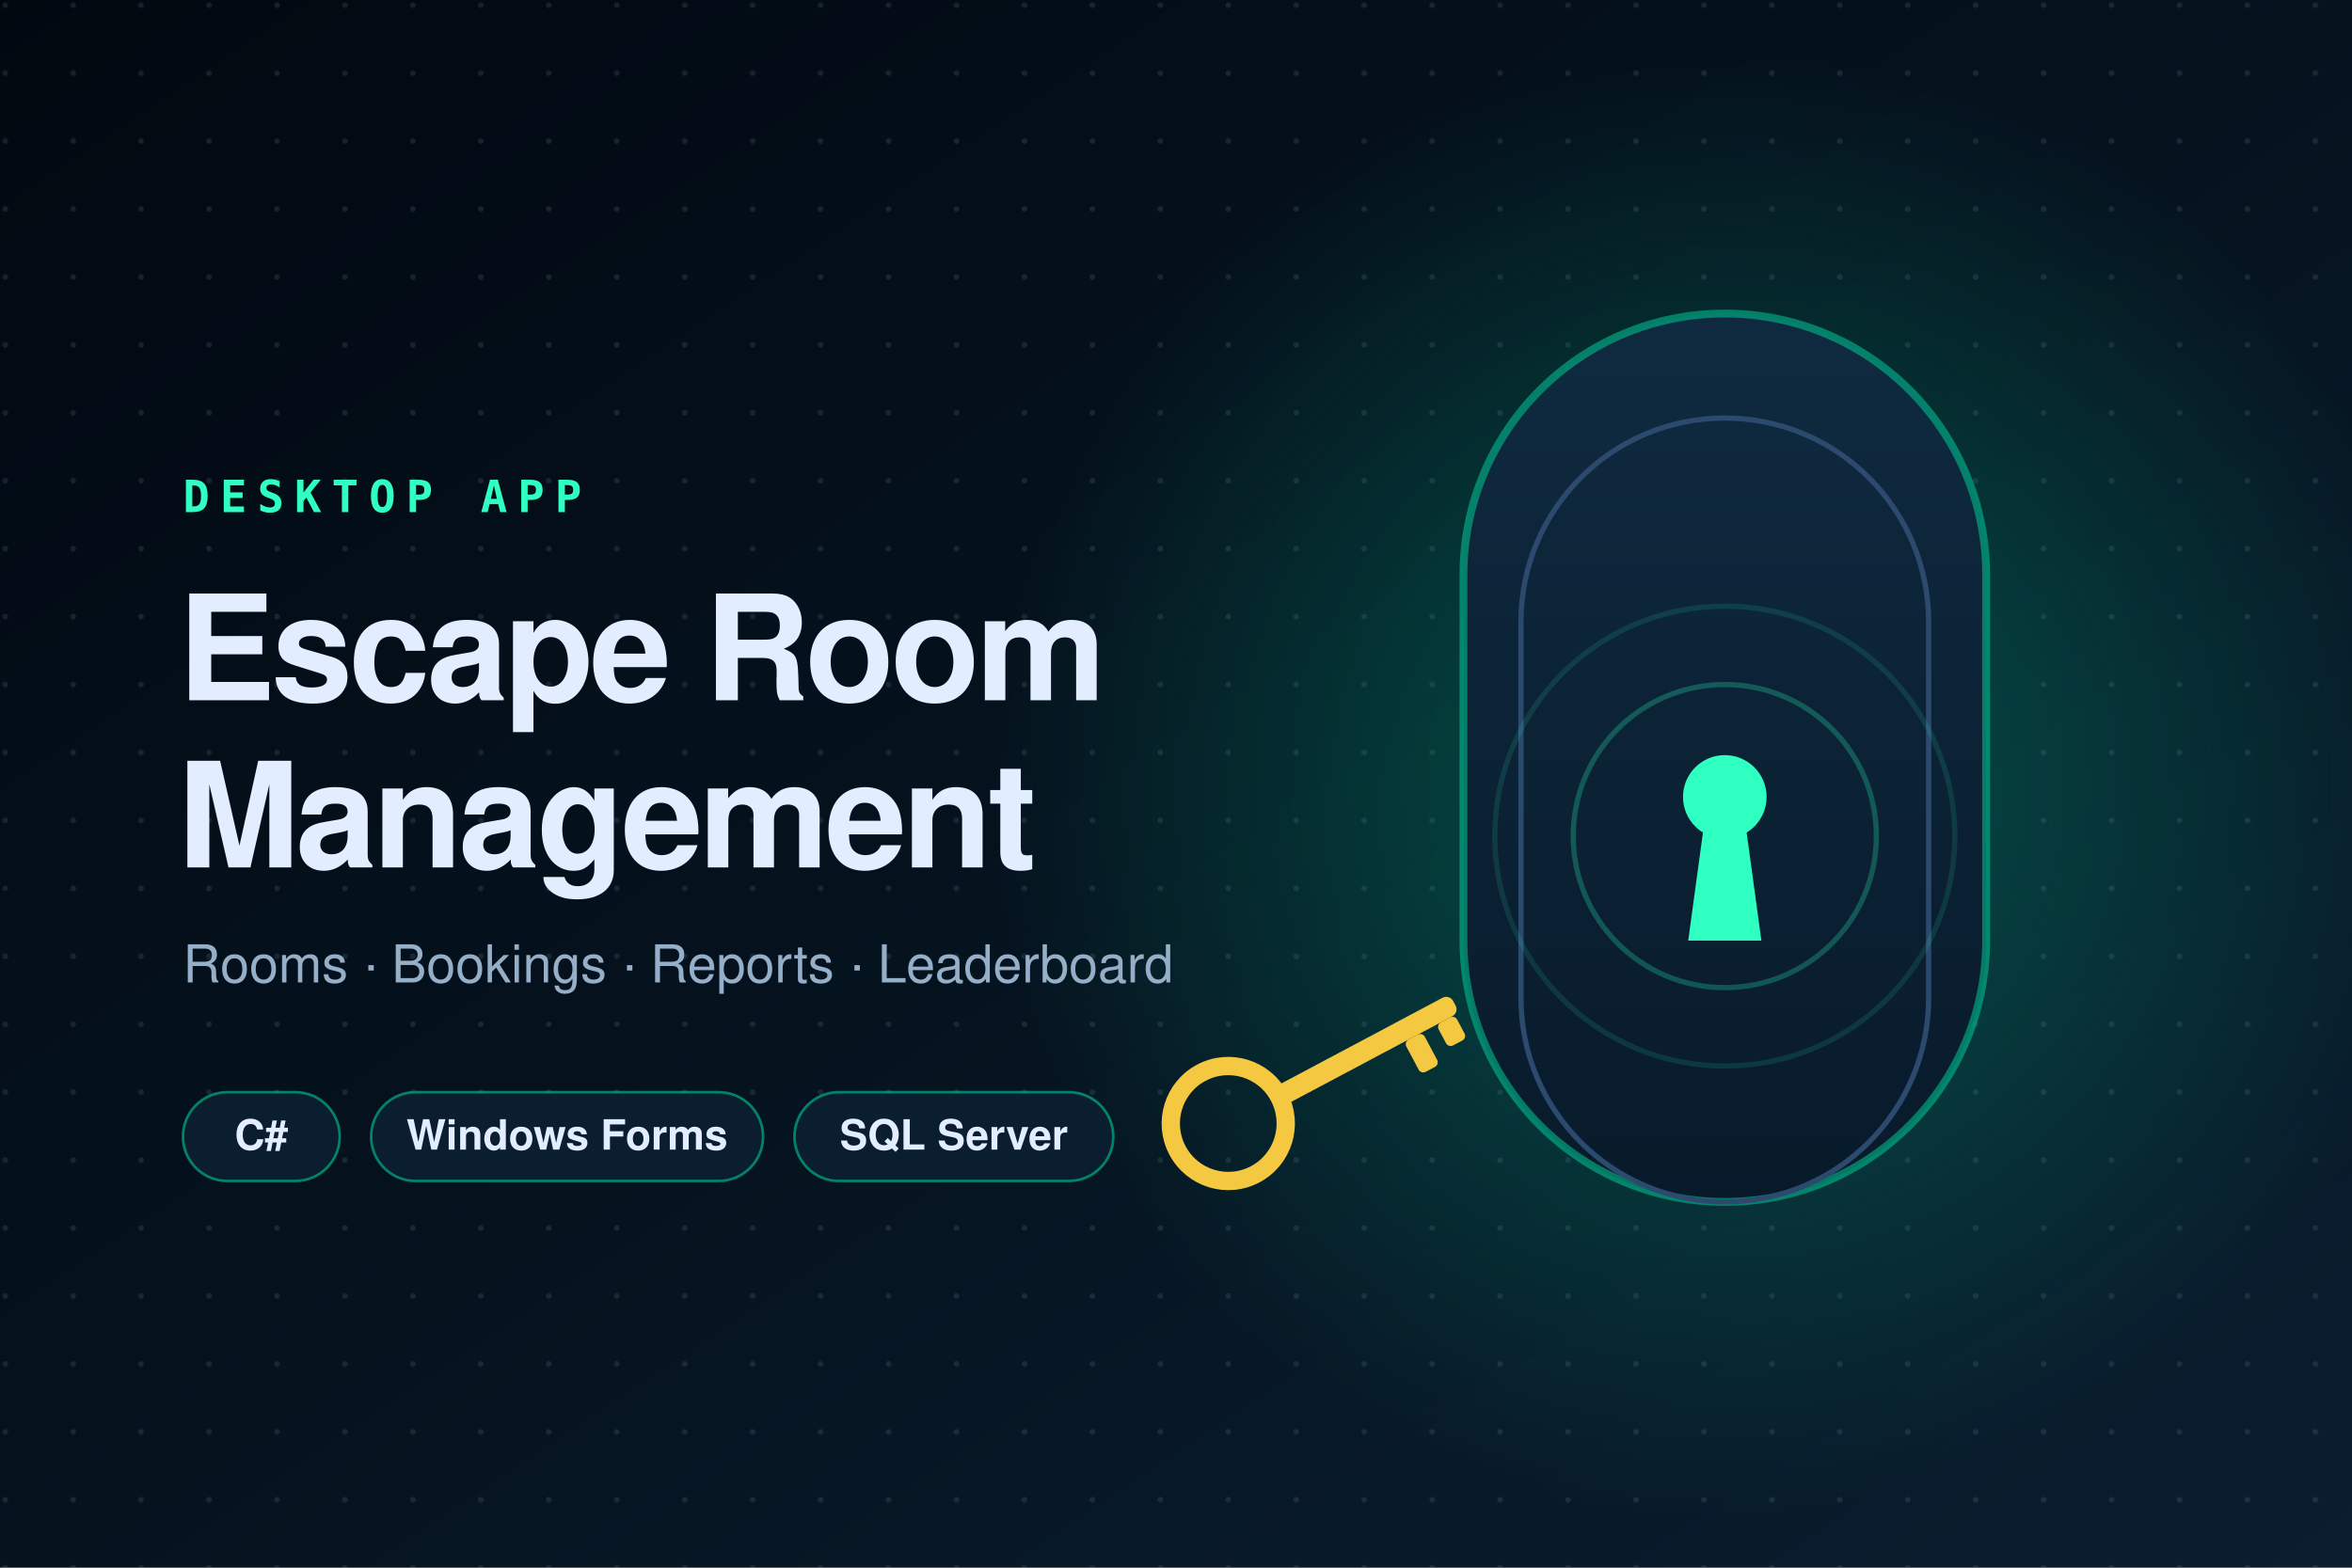
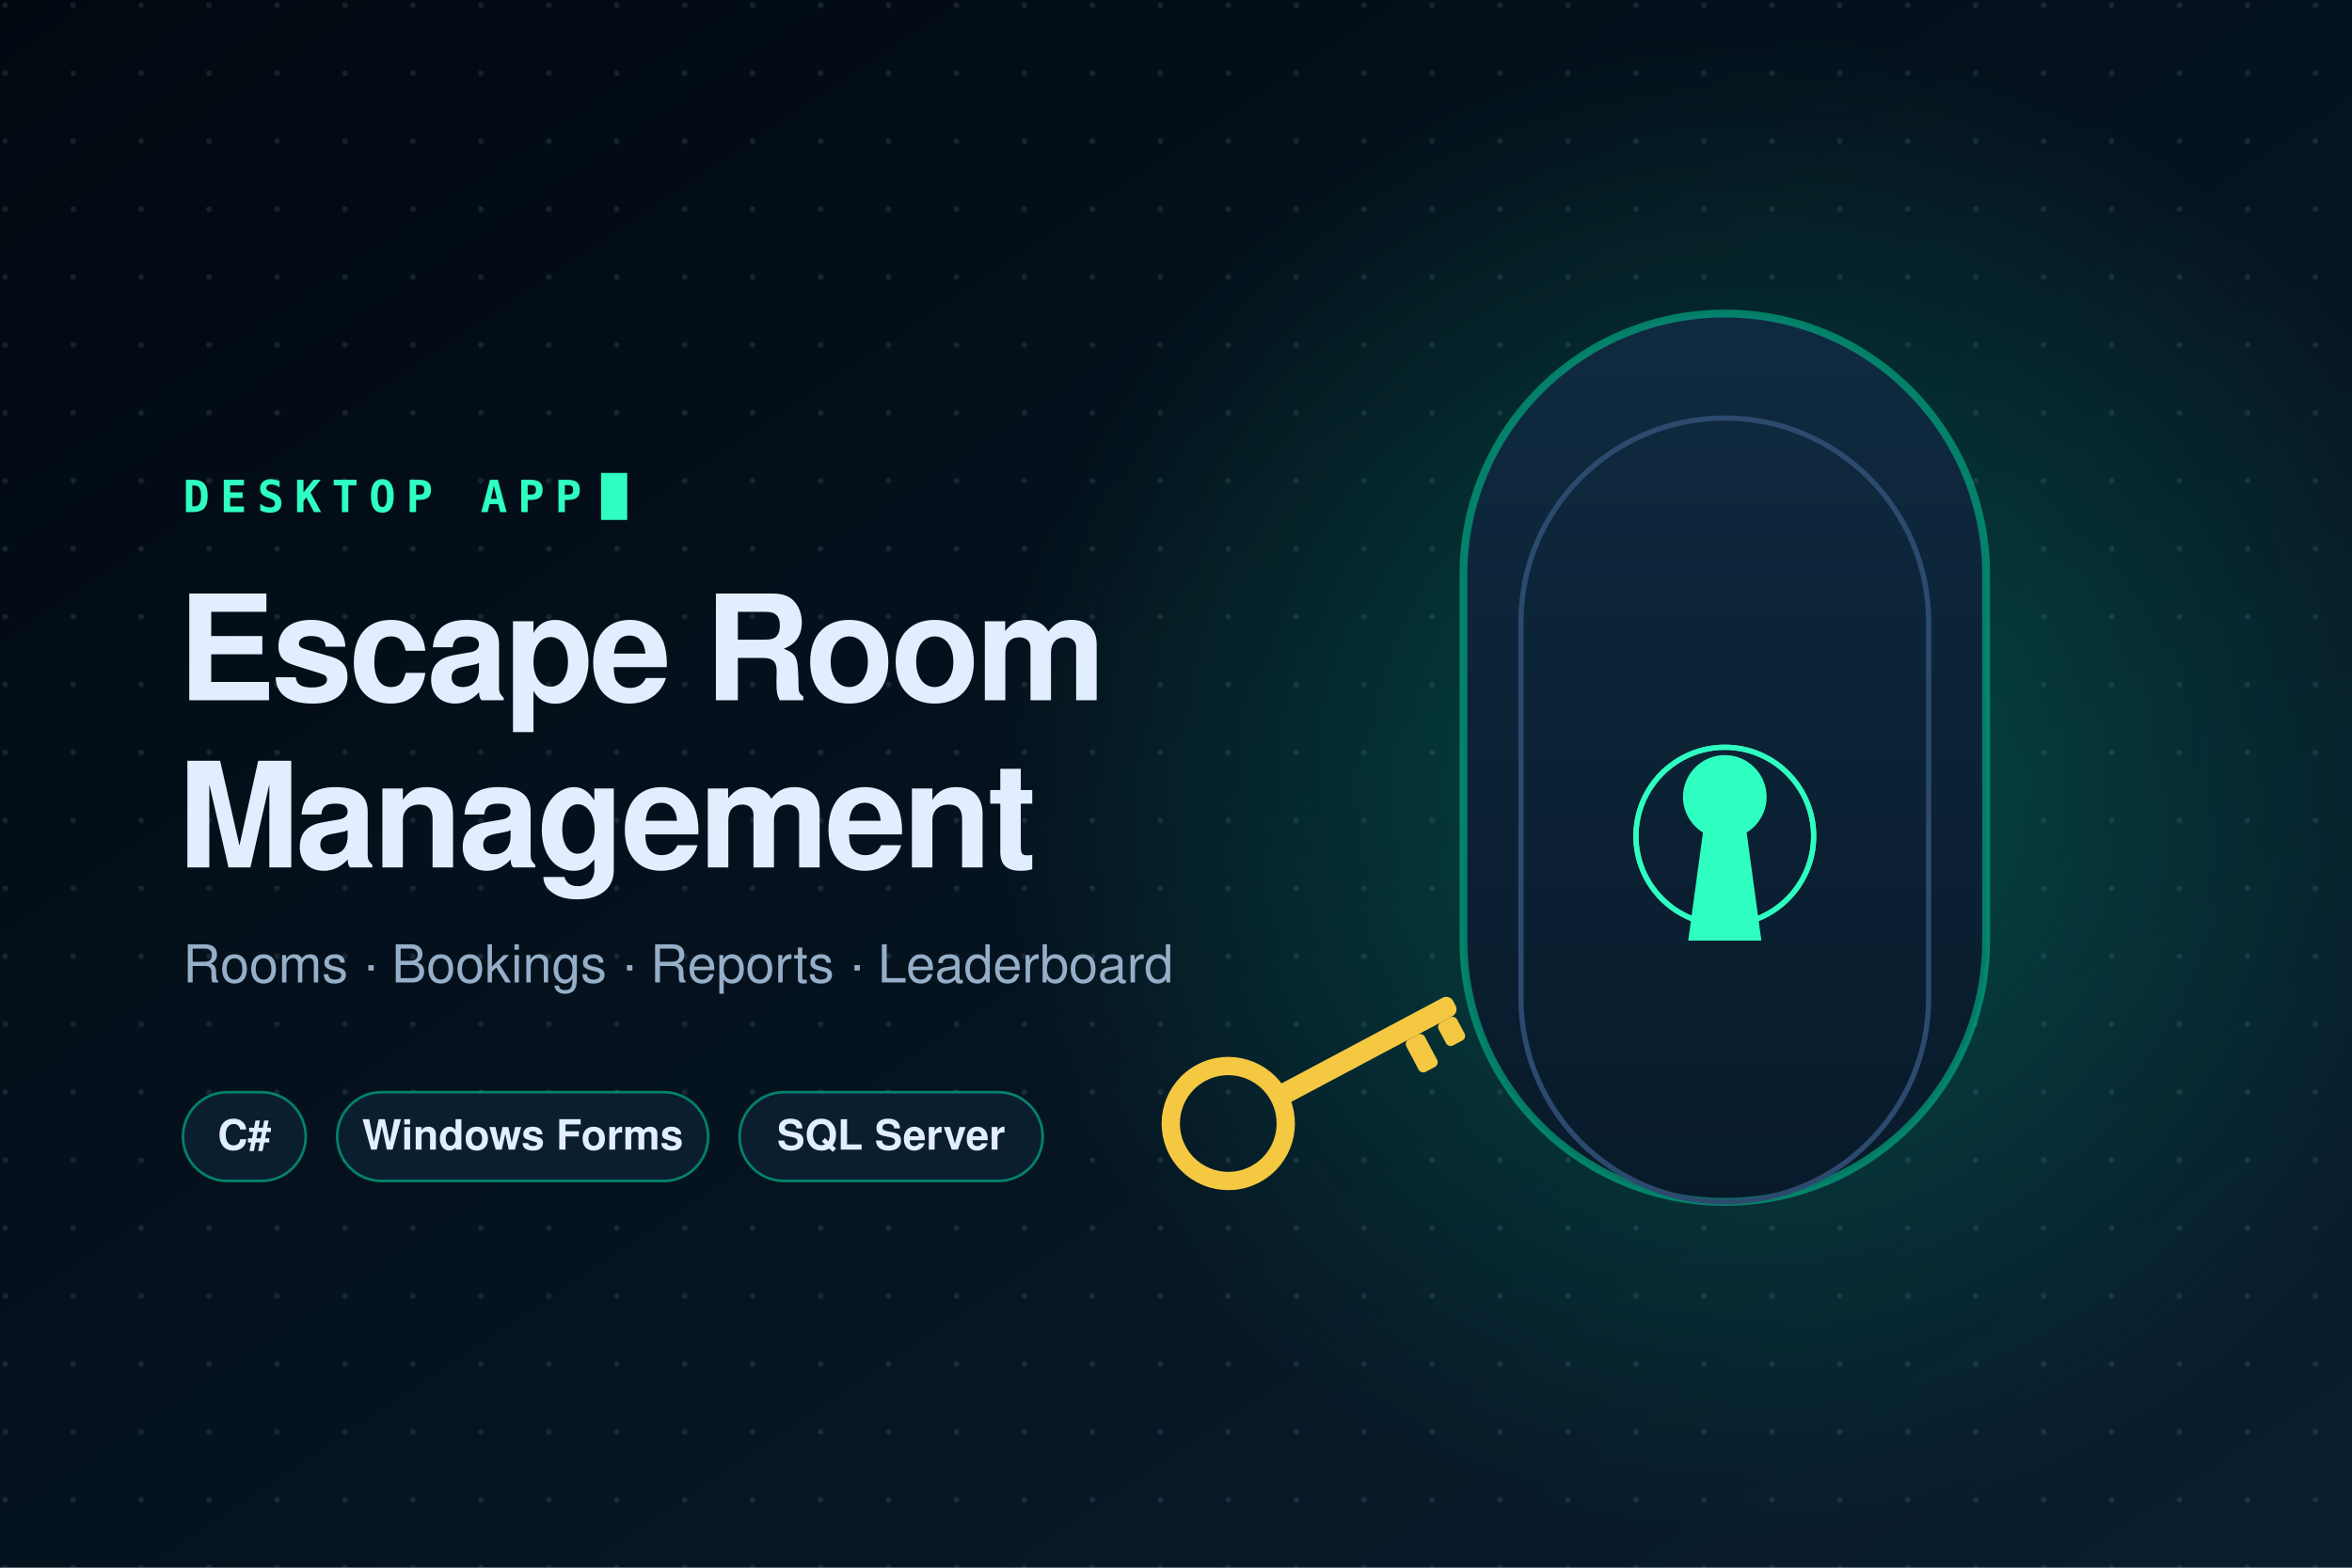
<svg xmlns="http://www.w3.org/2000/svg" viewBox="0 0 900 600" width="900" height="600" role="img" aria-labelledby="t">
+   <style>
+ .up{transform-box:fill-box;transform-origin:50% 100%;animation:up 7s cubic-bezier(.2,.8,.2,1) infinite both}
+ .grow{transform-box:fill-box;transform-origin:0 50%;animation:grow 7s cubic-bezier(.2,.8,.2,1) infinite both}
+ .in{animation:in 7s ease infinite both}
+ .pop{transform-box:fill-box;transform-origin:50% 50%;animation:pop 7s cubic-bezier(.3,1.4,.5,1) infinite both}
+ .ring{transform-box:fill-box;transform-origin:50% 50%;animation:ring 2.4s ease-out infinite}
+ .bob{animation:bob 3.2s ease-in-out infinite alternate}
+ .flow{stroke-dasharray:8 9;animation:flow 1s linear infinite}
+ .caret{animation:blink 1.1s steps(1) infinite}
+ .breathe{transform-box:fill-box;transform-origin:50% 50%;animation:breathe 6s ease-in-out infinite alternate}
+ .sheen{animation:sheen 7s ease-in-out infinite}
+ @keyframes up{0%{transform:scaleY(0)}20%,90%{transform:scaleY(1)}100%{transform:scaleY(0)}}
+ @keyframes grow{0%{transform:scaleX(0)}20%,90%{transform:scaleX(1)}100%{transform:scaleX(0)}}
+ @keyframes in{0%{opacity:0;transform:translateY(10px)}12%,90%{opacity:1;transform:none}100%{opacity:0}}
+ @keyframes pop{0%{opacity:0;transform:scale(0)}10%,90%{opacity:1;transform:scale(1)}100%{opacity:0;transform:scale(.6)}}
+ @keyframes ring{0%{opacity:.8;transform:scale(1)}100%{opacity:0;transform:scale(2.6)}}
+ @keyframes bob{from{transform:translateY(-7px)}to{transform:translateY(7px)}}
+ @keyframes flow{to{stroke-dashoffset:-34}}
+ @keyframes blink{0%{opacity:1}50%{opacity:0}}
+ @keyframes breathe{from{transform:scale(.9);opacity:.75}to{transform:scale(1.08);opacity:1}}
+ @keyframes sheen{0%{transform:translateX(0)}30%,100%{transform:translateX(1500px)}}
+ @media (prefers-reduced-motion:reduce){*{animation:none!important}}
+ </style>
  <defs>
    <linearGradient id="bg" x1="0" y1="0" x2="1" y2="1">
      <stop offset="0" stop-color="#010810" />
      <stop offset=".6" stop-color="#061522" />
      <stop offset="1" stop-color="#0a1e30" />
    </linearGradient>
    <radialGradient id="glow" cx=".5" cy=".5" r=".5">
-       <stop offset="0" stop-color="#00c896" stop-opacity=".35" />
+       <stop offset="0" stop-color="#00c896" stop-opacity=".3" />
      <stop offset="1" stop-color="#00c896" stop-opacity="0" />
    </radialGradient>
+     <linearGradient id="sh" x1="0" y1="0" x2="1" y2="0">
+       <stop offset="0" stop-color="#fff" stop-opacity="0" />
+       <stop offset=".5" stop-color="#fff" stop-opacity=".07" />
+       <stop offset="1" stop-color="#fff" stop-opacity="0" />
+     </linearGradient>
+     <pattern id="dots" width="26" height="26" patternUnits="userSpaceOnUse">
+       <circle cx="2" cy="2" r="1.1" fill="#96afc8" opacity=".14" />
+     </pattern>
    <linearGradient id="door" x1="0" y1="0" x2="0" y2="1">
      <stop offset="0" stop-color="#0f2a40" />
      <stop offset="1" stop-color="#081a2a" />
    </linearGradient>
-     <pattern id="dots" width="26" height="26" patternUnits="userSpaceOnUse">
-       <circle cx="2" cy="2" r="1.1" fill="#96afc8" opacity=".14" />
-     </pattern>
  </defs>
  <rect width="900" height="600" fill="url(#bg)" />
  <rect width="900" height="600" fill="url(#dots)" />
-   <circle cx="660" cy="300" r="280" fill="url(#glow)" />
+   <circle class="breathe" cx="670" cy="300" r="290" fill="url(#glow)" />
  <g transform="translate(560 120)">
    <rect x="0" y="0" width="200" height="340" rx="100" ry="100" fill="url(#door)" stroke="#00c896" stroke-opacity=".55" stroke-width="3" />
    <rect x="22" y="40" width="156" height="300" rx="78" ry="78" fill="none" stroke="#2c4a6e" stroke-width="2" />
-     <circle cx="100" cy="185" r="16" fill="#2fffc0" />
-     <path d="M92 196 h16 l6 44 h-28 z" fill="#2fffc0" />
-     <circle cx="100" cy="200" r="58" fill="none" stroke="#2fffc0" stroke-opacity=".25" stroke-width="2" />
-     <circle cx="100" cy="200" r="88" fill="none" stroke="#2fffc0" stroke-opacity=".12" stroke-width="2" />
+     <circle class="ring" cx="100" cy="200" r="34" fill="none" stroke="#2fffc0" stroke-width="2" />
+     <circle class="ring" cx="100" cy="200" r="34" fill="none" stroke="#2fffc0" stroke-width="2" style="animation-delay:1.2s" />
+     <g class="breathe">
+       <circle cx="100" cy="185" r="16" fill="#2fffc0" />
+       <path d="M92 196 h16 l6 44 h-28 z" fill="#2fffc0" />
+     </g>
  </g>
  <g transform="translate(470 430) rotate(-28)">
-     <circle cx="0" cy="0" r="22" fill="none" stroke="#f5c842" stroke-width="7" />
-     <rect x="20" y="-4" width="78" height="8" rx="3" fill="#f5c842" />
-     <rect x="74" y="4" width="8" height="14" rx="2" fill="#f5c842" />
-     <rect x="88" y="4" width="8" height="10" rx="2" fill="#f5c842" />
+     <g class="bob">
+       <circle cx="0" cy="0" r="22" fill="none" stroke="#f5c842" stroke-width="7" />
+       <rect x="20" y="-4" width="78" height="8" rx="3" fill="#f5c842" />
+       <rect x="74" y="4" width="8" height="14" rx="2" fill="#f5c842" />
+       <rect x="88" y="4" width="8" height="10" rx="2" fill="#f5c842" />
+     </g>
  </g>
  <g transform="translate(0 46)">
    <text x="70" y="150" font-family="ui-monospace, Menlo, Consolas, monospace" font-size="17" font-weight="700" fill="#2fffc0" letter-spacing="4">DESKTOP APP</text>
+     <rect class="caret" x="230" y="135" width="10" height="18" fill="#2fffc0" />
    <text x="68" y="222" font-family="-apple-system, 'Segoe UI', Helvetica, Arial, sans-serif" font-size="56" font-weight="800" fill="#e2eeff" letter-spacing="-1.5">Escape Room</text>
    <text x="68" y="286" font-family="-apple-system, 'Segoe UI', Helvetica, Arial, sans-serif" font-size="56" font-weight="800" fill="#e2eeff" letter-spacing="-1.5">Management</text>
    <text x="70" y="330" font-family="-apple-system, 'Segoe UI', Helvetica, Arial, sans-serif" font-size="20" fill="#96afc8">Rooms · Bookings · Reports · Leaderboard</text>
    <g font-family="-apple-system, 'Segoe UI', Helvetica, Arial, sans-serif" font-size="16" font-weight="700">
-       <rect x="70" y="372" width="60" height="34" rx="17" fill="#0a1e30" stroke="#00c896" stroke-opacity=".6" />
-       <text x="100" y="394" text-anchor="middle" fill="#e2eeff">C#</text>
-       <rect x="142" y="372" width="150" height="34" rx="17" fill="#0a1e30" stroke="#00c896" stroke-opacity=".6" />
-       <text x="217" y="394" text-anchor="middle" fill="#e2eeff">Windows Forms</text>
-       <rect x="304" y="372" width="122" height="34" rx="17" fill="#0a1e30" stroke="#00c896" stroke-opacity=".6" />
-       <text x="365" y="394" text-anchor="middle" fill="#e2eeff">SQL Server</text>
+       <rect x="70" y="372" width="47" height="34" rx="17" fill="#0a1e30" stroke="#00c896" stroke-opacity=".6" />
+       <text x="93.5" y="394" text-anchor="middle" fill="#e2eeff">C#</text>
+       <rect x="129" y="372" width="142" height="34" rx="17" fill="#0a1e30" stroke="#00c896" stroke-opacity=".6" />
+       <text x="200" y="394" text-anchor="middle" fill="#e2eeff">Windows Forms</text>
+       <rect x="283" y="372" width="116" height="34" rx="17" fill="#0a1e30" stroke="#00c896" stroke-opacity=".6" />
+       <text x="341" y="394" text-anchor="middle" fill="#e2eeff">SQL Server</text>
    </g>
  </g>
+   <g transform="skewX(-18)">
+     <rect class="sheen" x="-420" y="0" width="220" height="600" fill="url(#sh)" />
+   </g>
</svg>
